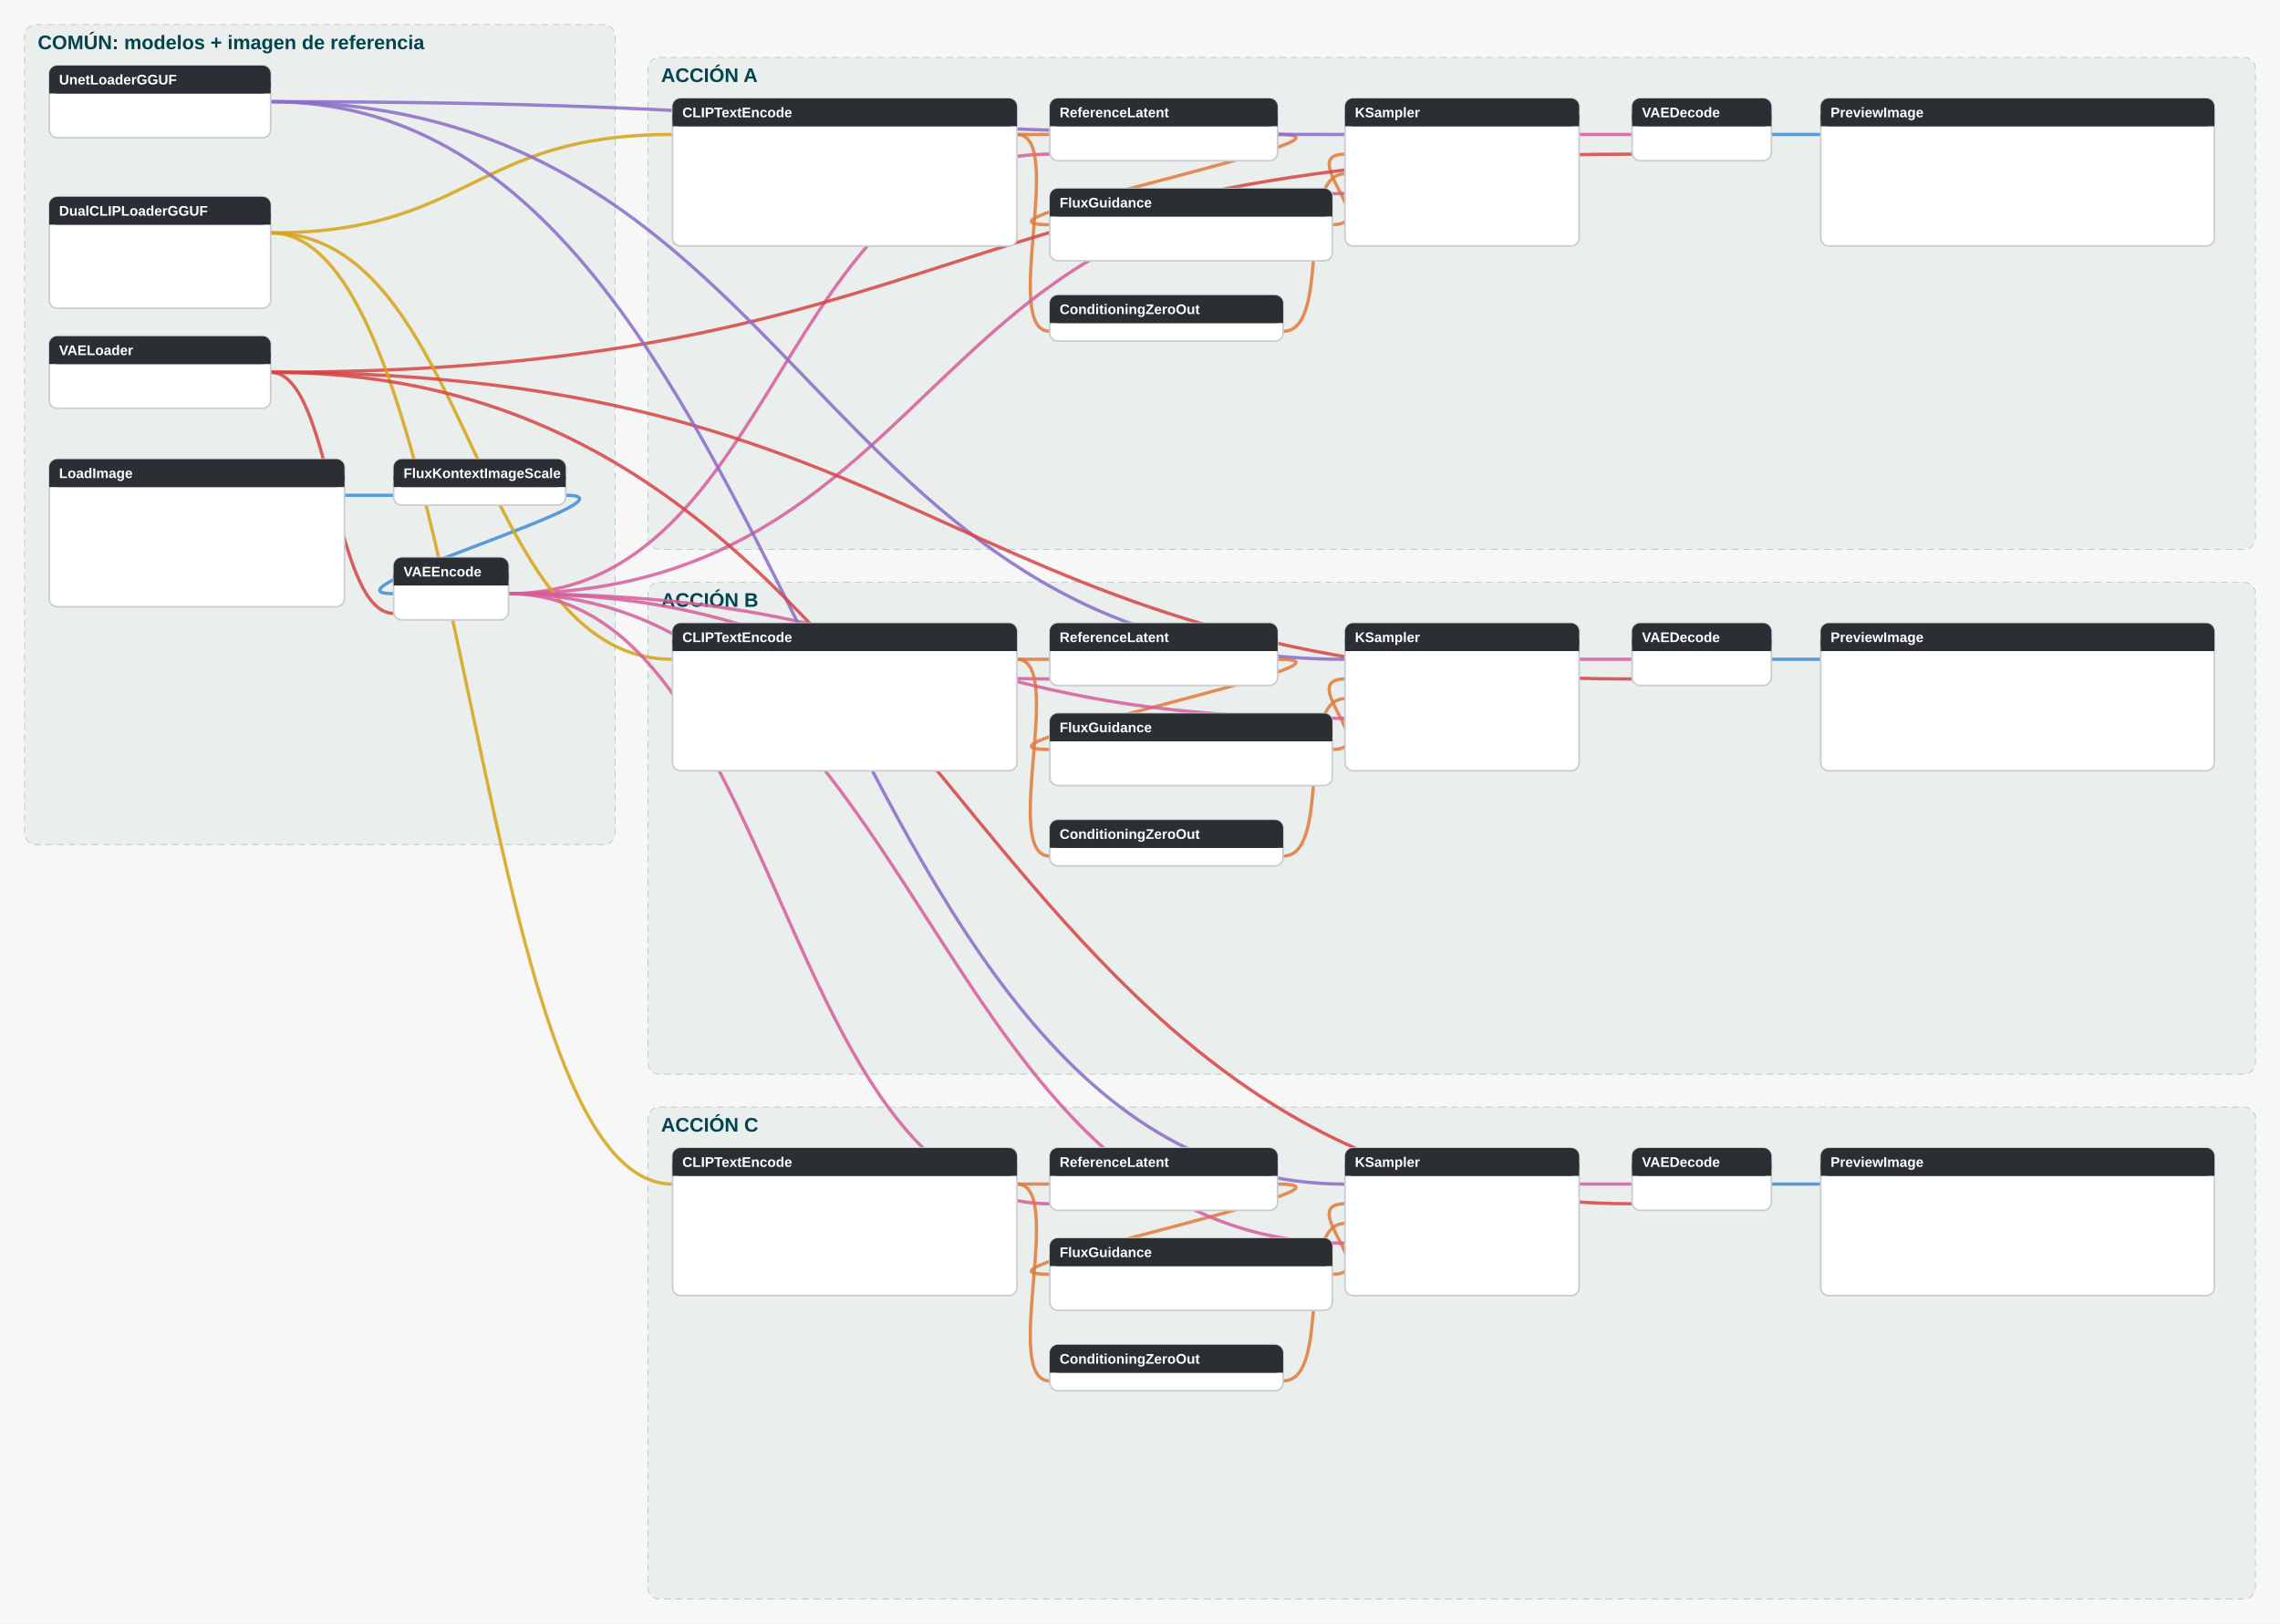
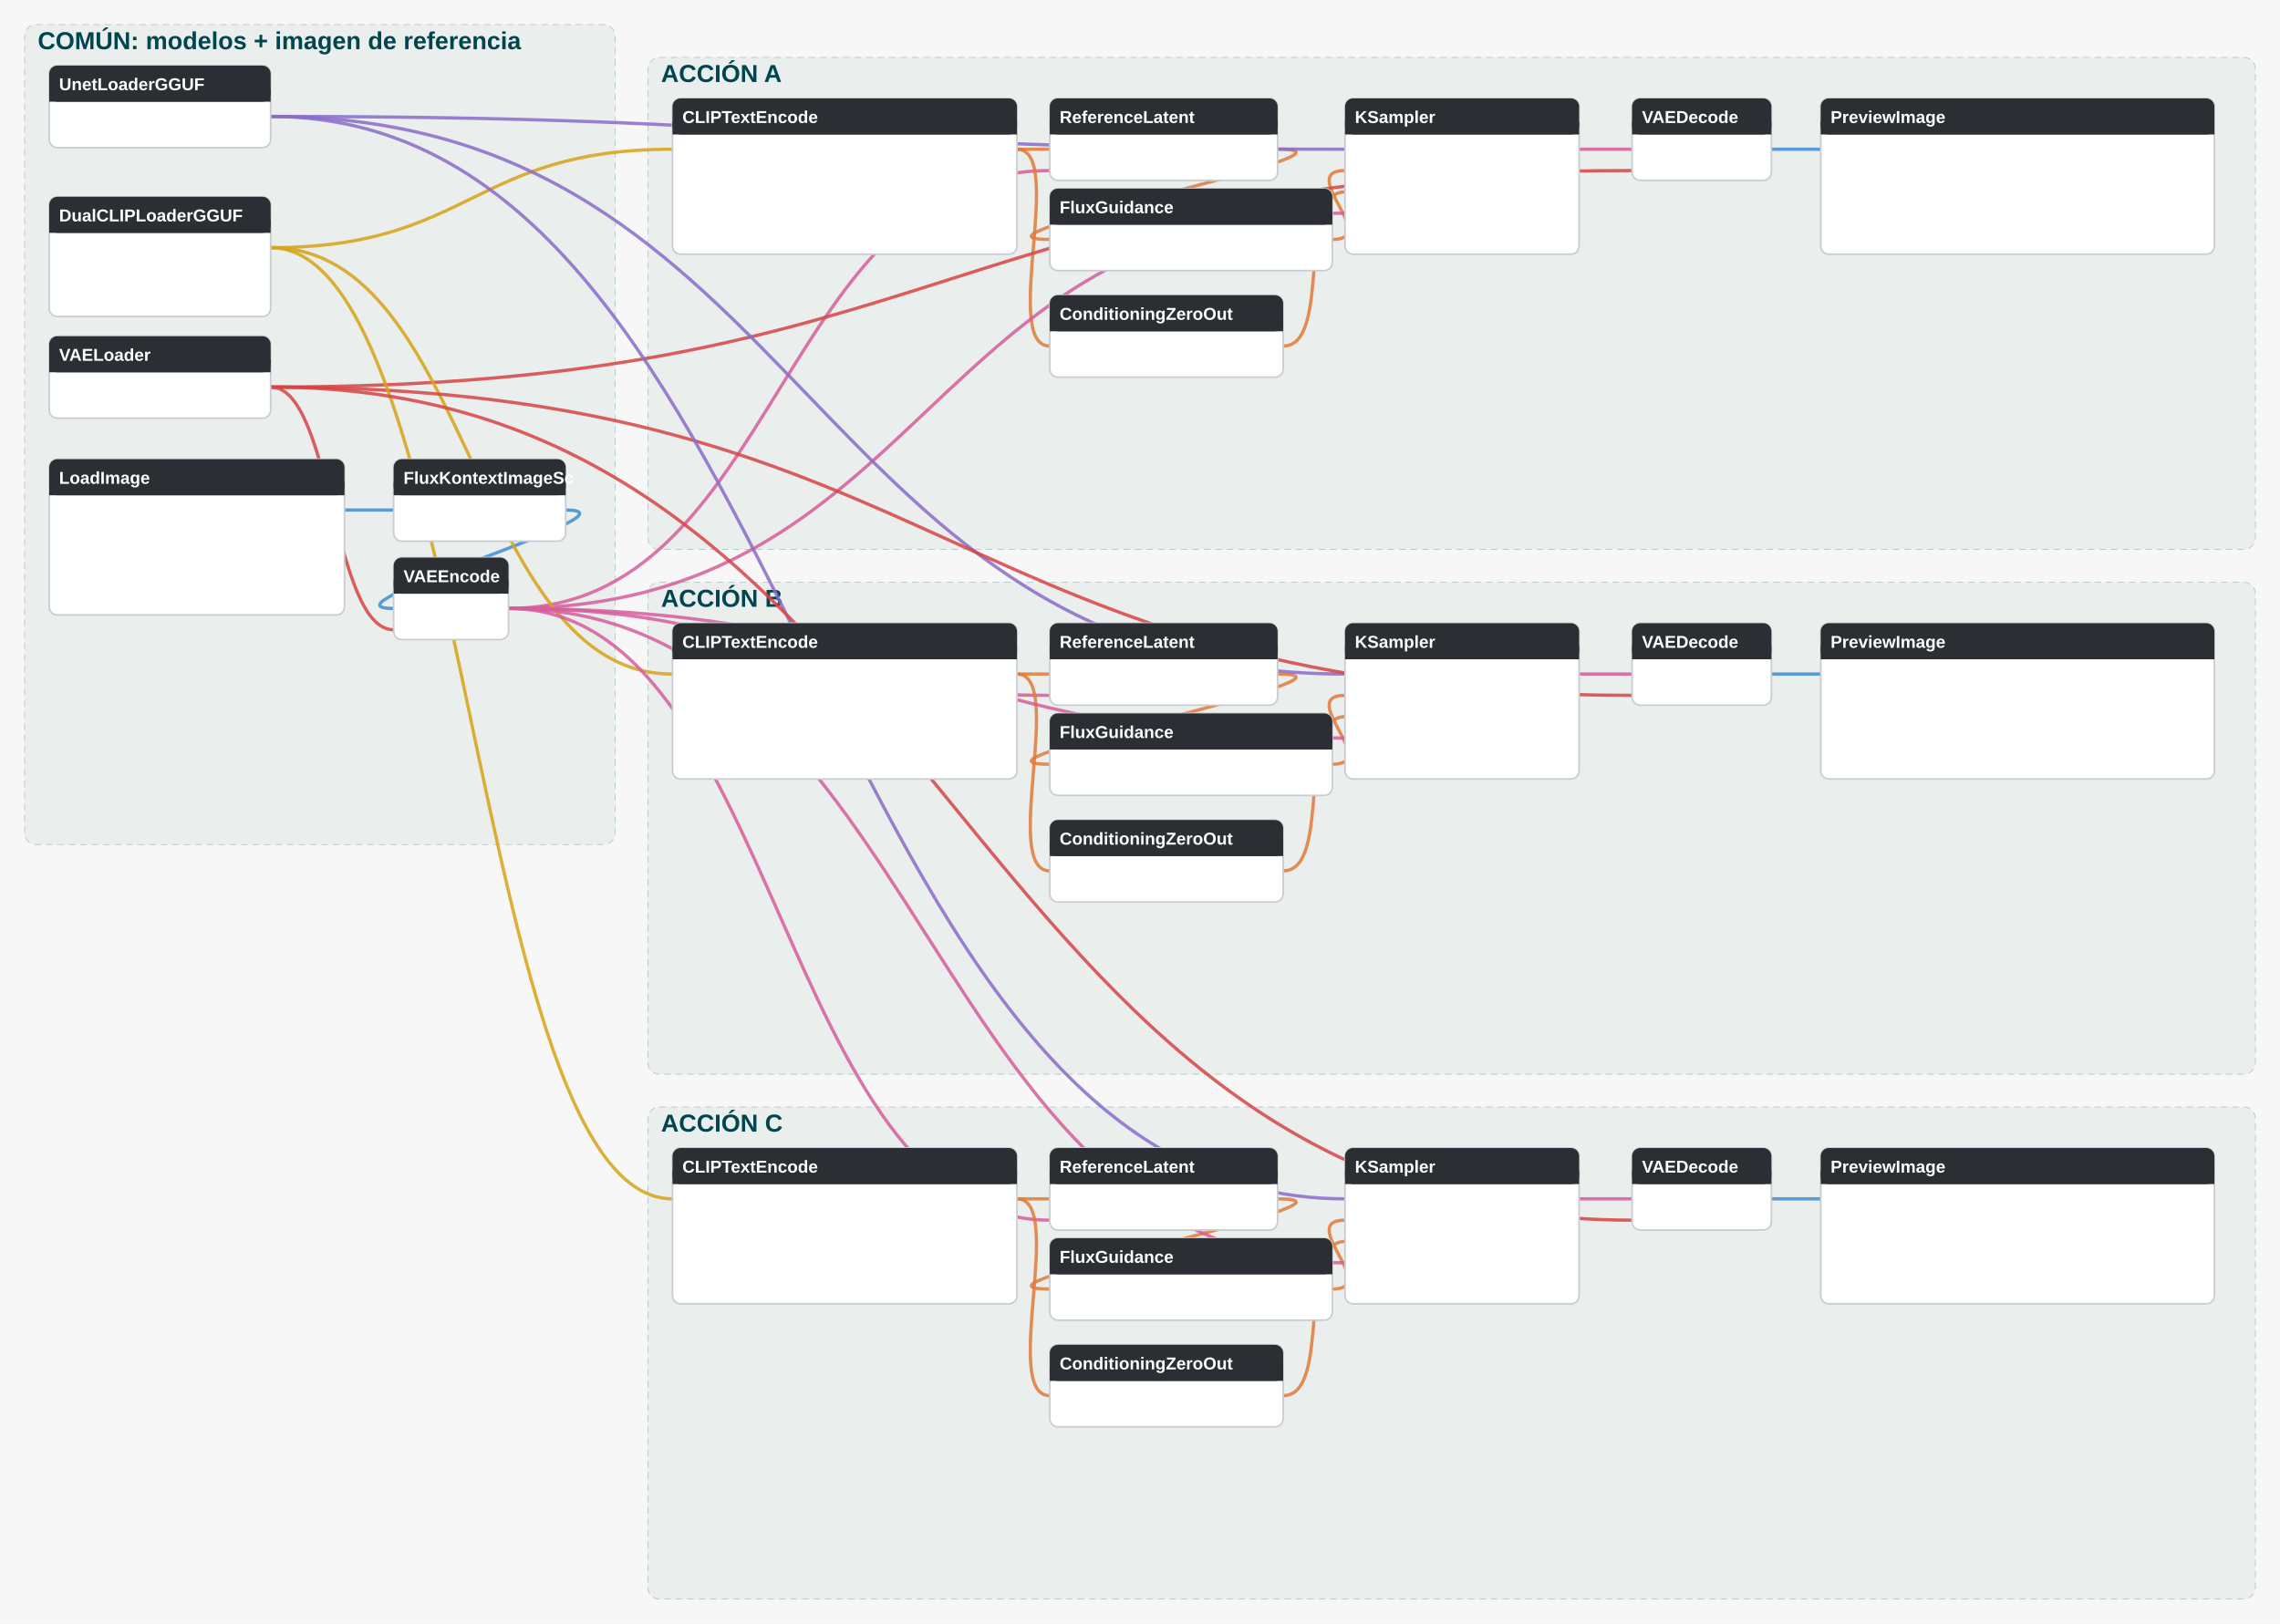
<svg xmlns="http://www.w3.org/2000/svg" viewBox="-60 -80 2780 1980" font-family="Instrument Sans, Arial, sans-serif">
  <rect x="-60" y="-80" width="2780" height="1980" fill="#f6f7f6" />
  <rect x="730" y="-10" width="1960" height="600" rx="14" fill="#01454f" fill-opacity="0.05" stroke="#01454f" stroke-opacity="0.25" stroke-dasharray="8 6" />
-   <text x="746" y="20" font-size="24" font-weight="700" fill="#01454f">ACCIÓN A</text>
+   <text x="746" y="20" font-size="30" font-weight="700" fill="#01454f">ACCIÓN A</text>
  <rect x="730" y="630" width="1960" height="600" rx="14" fill="#01454f" fill-opacity="0.05" stroke="#01454f" stroke-opacity="0.25" stroke-dasharray="8 6" />
-   <text x="746" y="660" font-size="24" font-weight="700" fill="#01454f">ACCIÓN B</text>
+   <text x="746" y="660" font-size="30" font-weight="700" fill="#01454f">ACCIÓN B</text>
  <rect x="730" y="1270" width="1960" height="600" rx="14" fill="#01454f" fill-opacity="0.05" stroke="#01454f" stroke-opacity="0.25" stroke-dasharray="8 6" />
-   <text x="746" y="1300" font-size="24" font-weight="700" fill="#01454f">ACCIÓN C</text>
+   <text x="746" y="1300" font-size="30" font-weight="700" fill="#01454f">ACCIÓN C</text>
  <rect x="-30" y="-50" width="720" height="1000" rx="14" fill="#01454f" fill-opacity="0.05" stroke="#01454f" stroke-opacity="0.25" stroke-dasharray="8 6" />
-   <text x="-14" y="-20" font-size="24" font-weight="700" fill="#01454f">COMÚN: modelos + imagen de referencia</text>
-   <path d="M360 524 C420 524 360 524 420 524" fill="none" stroke="#3f8dd6" stroke-width="4" stroke-opacity="0.85" />
-   <path d="M629.739 524 C734.608 524 315.131 644 420 644" fill="none" stroke="#3f8dd6" stroke-width="4" stroke-opacity="0.85" />
-   <path d="M270 374 C345.0 374 345.0 668 420 668" fill="none" stroke="#d64545" stroke-width="4" stroke-opacity="0.85" />
-   <path d="M270 204 C515.0 204 515.0 84 760 84" fill="none" stroke="#d6a417" stroke-width="4" stroke-opacity="0.85" />
-   <path d="M1180 84 C1240 84 1160 84 1220 84" fill="none" stroke="#e07b39" stroke-width="4" stroke-opacity="0.85" />
-   <path d="M560 644 C890.0 644 890.0 108 1220 108" fill="none" stroke="#d65d9a" stroke-width="4" stroke-opacity="0.85" />
-   <path d="M1497.787 84 C1636.681 84 1081.106 194 1220 194" fill="none" stroke="#e07b39" stroke-width="4" stroke-opacity="0.85" />
-   <path d="M1180 84 C1240 84 1160 324 1220 324" fill="none" stroke="#e07b39" stroke-width="4" stroke-opacity="0.85" />
-   <path d="M270 44 C925.0 44 925.0 84 1580 84" fill="none" stroke="#8a6cc9" stroke-width="4" stroke-opacity="0.85" />
-   <path d="M1564.525 194 C1624.525 194 1520 108 1580 108" fill="none" stroke="#e07b39" stroke-width="4" stroke-opacity="0.85" />
-   <path d="M1504.525 324 C1564.525 324 1520 132 1580 132" fill="none" stroke="#e07b39" stroke-width="4" stroke-opacity="0.85" />
-   <path d="M560 644 C1070.0 644 1070.0 156 1580 156" fill="none" stroke="#d65d9a" stroke-width="4" stroke-opacity="0.85" />
-   <path d="M1865.43 84 C1925.43 84 1870 84 1930 84" fill="none" stroke="#d65d9a" stroke-width="4" stroke-opacity="0.85" />
-   <path d="M270 374 C1100.0 374 1100.0 108 1930 108" fill="none" stroke="#d64545" stroke-width="4" stroke-opacity="0.85" />
-   <path d="M2099.858 84 C2159.858 84 2100 84 2160 84" fill="none" stroke="#3f8dd6" stroke-width="4" stroke-opacity="0.85" />
-   <path d="M270 204 C515.0 204 515.0 724 760 724" fill="none" stroke="#d6a417" stroke-width="4" stroke-opacity="0.85" />
-   <path d="M1180 724 C1240 724 1160 724 1220 724" fill="none" stroke="#e07b39" stroke-width="4" stroke-opacity="0.85" />
-   <path d="M560 644 C890.0 644 890.0 748 1220 748" fill="none" stroke="#d65d9a" stroke-width="4" stroke-opacity="0.85" />
-   <path d="M1497.787 724 C1636.681 724 1081.106 834 1220 834" fill="none" stroke="#e07b39" stroke-width="4" stroke-opacity="0.85" />
-   <path d="M1180 724 C1240 724 1160 964 1220 964" fill="none" stroke="#e07b39" stroke-width="4" stroke-opacity="0.85" />
-   <path d="M270 44 C925.0 44 925.0 724 1580 724" fill="none" stroke="#8a6cc9" stroke-width="4" stroke-opacity="0.85" />
-   <path d="M1564.525 834 C1624.525 834 1520 748 1580 748" fill="none" stroke="#e07b39" stroke-width="4" stroke-opacity="0.85" />
-   <path d="M1504.525 964 C1564.525 964 1520 772 1580 772" fill="none" stroke="#e07b39" stroke-width="4" stroke-opacity="0.85" />
-   <path d="M560 644 C1070.0 644 1070.0 796 1580 796" fill="none" stroke="#d65d9a" stroke-width="4" stroke-opacity="0.85" />
-   <path d="M1865.43 724 C1925.43 724 1870 724 1930 724" fill="none" stroke="#d65d9a" stroke-width="4" stroke-opacity="0.85" />
-   <path d="M270 374 C1100.0 374 1100.0 748 1930 748" fill="none" stroke="#d64545" stroke-width="4" stroke-opacity="0.85" />
-   <path d="M2099.858 724 C2159.858 724 2100 724 2160 724" fill="none" stroke="#3f8dd6" stroke-width="4" stroke-opacity="0.85" />
-   <path d="M270 204 C515.0 204 515.0 1364 760 1364" fill="none" stroke="#d6a417" stroke-width="4" stroke-opacity="0.85" />
-   <path d="M1180 1364 C1240 1364 1160 1364 1220 1364" fill="none" stroke="#e07b39" stroke-width="4" stroke-opacity="0.85" />
-   <path d="M560 644 C890.0 644 890.0 1388 1220 1388" fill="none" stroke="#d65d9a" stroke-width="4" stroke-opacity="0.85" />
-   <path d="M1497.787 1364 C1636.681 1364 1081.106 1474 1220 1474" fill="none" stroke="#e07b39" stroke-width="4" stroke-opacity="0.85" />
-   <path d="M1180 1364 C1240 1364 1160 1604 1220 1604" fill="none" stroke="#e07b39" stroke-width="4" stroke-opacity="0.85" />
-   <path d="M270 44 C925.0 44 925.0 1364 1580 1364" fill="none" stroke="#8a6cc9" stroke-width="4" stroke-opacity="0.85" />
-   <path d="M1564.525 1474 C1624.525 1474 1520 1388 1580 1388" fill="none" stroke="#e07b39" stroke-width="4" stroke-opacity="0.85" />
-   <path d="M1504.525 1604 C1564.525 1604 1520 1412 1580 1412" fill="none" stroke="#e07b39" stroke-width="4" stroke-opacity="0.85" />
-   <path d="M560 644 C1070.0 644 1070.0 1436 1580 1436" fill="none" stroke="#d65d9a" stroke-width="4" stroke-opacity="0.85" />
-   <path d="M1865.43 1364 C1925.43 1364 1870 1364 1930 1364" fill="none" stroke="#d65d9a" stroke-width="4" stroke-opacity="0.85" />
-   <path d="M270 374 C1100.0 374 1100.0 1388 1930 1388" fill="none" stroke="#d64545" stroke-width="4" stroke-opacity="0.85" />
-   <path d="M2099.858 1364 C2159.858 1364 2100 1364 2160 1364" fill="none" stroke="#3f8dd6" stroke-width="4" stroke-opacity="0.85" />
-   <rect x="0" y="0" width="270" height="88" rx="10" fill="#fff" stroke="#c9cdd1" stroke-width="2" />
-   <rect x="0" y="0" width="270" height="34" rx="10" fill="#2b2f33" />
-   <rect x="0" y="20" width="270" height="14" fill="#2b2f33" />
-   <text x="12" y="23" font-size="17" font-weight="700" fill="#fff">UnetLoaderGGUF</text>
-   <rect x="0" y="160" width="270" height="136" rx="10" fill="#fff" stroke="#c9cdd1" stroke-width="2" />
-   <rect x="0" y="160" width="270" height="34" rx="10" fill="#2b2f33" />
-   <rect x="0" y="180" width="270" height="14" fill="#2b2f33" />
-   <text x="12" y="183" font-size="17" font-weight="700" fill="#fff">DualCLIPLoaderGGUF</text>
-   <rect x="0" y="330" width="270" height="88" rx="10" fill="#fff" stroke="#c9cdd1" stroke-width="2" />
-   <rect x="0" y="330" width="270" height="34" rx="10" fill="#2b2f33" />
-   <rect x="0" y="350" width="270" height="14" fill="#2b2f33" />
-   <text x="12" y="353" font-size="17" font-weight="700" fill="#fff">VAELoader</text>
-   <rect x="0" y="480" width="360" height="180" rx="10" fill="#fff" stroke="#c9cdd1" stroke-width="2" />
-   <rect x="0" y="480" width="360" height="34" rx="10" fill="#2b2f33" />
-   <rect x="0" y="500" width="360" height="14" fill="#2b2f33" />
-   <text x="12" y="503" font-size="17" font-weight="700" fill="#fff">LoadImage</text>
-   <rect x="420" y="480" width="209.739" height="56" rx="10" fill="#fff" stroke="#c9cdd1" stroke-width="2" />
-   <rect x="420" y="480" width="209.739" height="34" rx="10" fill="#2b2f33" />
-   <rect x="420" y="500" width="209.739" height="14" fill="#2b2f33" />
-   <text x="432" y="503" font-size="17" font-weight="700" fill="#fff">FluxKontextImageScale</text>
-   <rect x="420" y="600" width="140" height="76" rx="10" fill="#fff" stroke="#c9cdd1" stroke-width="2" />
-   <rect x="420" y="600" width="140" height="34" rx="10" fill="#2b2f33" />
-   <rect x="420" y="620" width="140" height="14" fill="#2b2f33" />
-   <text x="432" y="623" font-size="17" font-weight="700" fill="#fff">VAEEncode</text>
-   <rect x="760" y="40" width="420" height="180" rx="10" fill="#fff" stroke="#c9cdd1" stroke-width="2" />
-   <rect x="760" y="40" width="420" height="34" rx="10" fill="#2b2f33" />
-   <rect x="760" y="60" width="420" height="14" fill="#2b2f33" />
-   <text x="772" y="63" font-size="17" font-weight="700" fill="#fff">CLIPTextEncode</text>
-   <rect x="1220" y="40" width="277.787" height="76" rx="10" fill="#fff" stroke="#c9cdd1" stroke-width="2" />
-   <rect x="1220" y="40" width="277.787" height="34" rx="10" fill="#2b2f33" />
-   <rect x="1220" y="60" width="277.787" height="14" fill="#2b2f33" />
-   <text x="1232" y="63" font-size="17" font-weight="700" fill="#fff">ReferenceLatent</text>
-   <rect x="1220" y="150" width="344.525" height="88" rx="10" fill="#fff" stroke="#c9cdd1" stroke-width="2" />
-   <rect x="1220" y="150" width="344.525" height="34" rx="10" fill="#2b2f33" />
-   <rect x="1220" y="170" width="344.525" height="14" fill="#2b2f33" />
-   <text x="1232" y="173" font-size="17" font-weight="700" fill="#fff">FluxGuidance</text>
-   <rect x="1220" y="280" width="284.525" height="56" rx="10" fill="#fff" stroke="#c9cdd1" stroke-width="2" />
-   <rect x="1220" y="280" width="284.525" height="34" rx="10" fill="#2b2f33" />
-   <rect x="1220" y="300" width="284.525" height="14" fill="#2b2f33" />
-   <text x="1232" y="303" font-size="17" font-weight="700" fill="#fff">ConditioningZeroOut</text>
-   <rect x="1580" y="40" width="285.43" height="180" rx="10" fill="#fff" stroke="#c9cdd1" stroke-width="2" />
-   <rect x="1580" y="40" width="285.43" height="34" rx="10" fill="#2b2f33" />
-   <rect x="1580" y="60" width="285.43" height="14" fill="#2b2f33" />
-   <text x="1592" y="63" font-size="17" font-weight="700" fill="#fff">KSampler</text>
-   <rect x="1930" y="40" width="169.858" height="76" rx="10" fill="#fff" stroke="#c9cdd1" stroke-width="2" />
-   <rect x="1930" y="40" width="169.858" height="34" rx="10" fill="#2b2f33" />
-   <rect x="1930" y="60" width="169.858" height="14" fill="#2b2f33" />
-   <text x="1942" y="63" font-size="17" font-weight="700" fill="#fff">VAEDecode</text>
-   <rect x="2160" y="40" width="480" height="180" rx="10" fill="#fff" stroke="#c9cdd1" stroke-width="2" />
-   <rect x="2160" y="40" width="480" height="34" rx="10" fill="#2b2f33" />
-   <rect x="2160" y="60" width="480" height="14" fill="#2b2f33" />
-   <text x="2172" y="63" font-size="17" font-weight="700" fill="#fff">PreviewImage</text>
-   <rect x="760" y="680" width="420" height="180" rx="10" fill="#fff" stroke="#c9cdd1" stroke-width="2" />
-   <rect x="760" y="680" width="420" height="34" rx="10" fill="#2b2f33" />
-   <rect x="760" y="700" width="420" height="14" fill="#2b2f33" />
-   <text x="772" y="703" font-size="17" font-weight="700" fill="#fff">CLIPTextEncode</text>
-   <rect x="1220" y="680" width="277.787" height="76" rx="10" fill="#fff" stroke="#c9cdd1" stroke-width="2" />
-   <rect x="1220" y="680" width="277.787" height="34" rx="10" fill="#2b2f33" />
-   <rect x="1220" y="700" width="277.787" height="14" fill="#2b2f33" />
-   <text x="1232" y="703" font-size="17" font-weight="700" fill="#fff">ReferenceLatent</text>
-   <rect x="1220" y="790" width="344.525" height="88" rx="10" fill="#fff" stroke="#c9cdd1" stroke-width="2" />
-   <rect x="1220" y="790" width="344.525" height="34" rx="10" fill="#2b2f33" />
-   <rect x="1220" y="810" width="344.525" height="14" fill="#2b2f33" />
-   <text x="1232" y="813" font-size="17" font-weight="700" fill="#fff">FluxGuidance</text>
-   <rect x="1220" y="920" width="284.525" height="56" rx="10" fill="#fff" stroke="#c9cdd1" stroke-width="2" />
-   <rect x="1220" y="920" width="284.525" height="34" rx="10" fill="#2b2f33" />
-   <rect x="1220" y="940" width="284.525" height="14" fill="#2b2f33" />
-   <text x="1232" y="943" font-size="17" font-weight="700" fill="#fff">ConditioningZeroOut</text>
-   <rect x="1580" y="680" width="285.43" height="180" rx="10" fill="#fff" stroke="#c9cdd1" stroke-width="2" />
-   <rect x="1580" y="680" width="285.43" height="34" rx="10" fill="#2b2f33" />
-   <rect x="1580" y="700" width="285.43" height="14" fill="#2b2f33" />
-   <text x="1592" y="703" font-size="17" font-weight="700" fill="#fff">KSampler</text>
-   <rect x="1930" y="680" width="169.858" height="76" rx="10" fill="#fff" stroke="#c9cdd1" stroke-width="2" />
-   <rect x="1930" y="680" width="169.858" height="34" rx="10" fill="#2b2f33" />
-   <rect x="1930" y="700" width="169.858" height="14" fill="#2b2f33" />
-   <text x="1942" y="703" font-size="17" font-weight="700" fill="#fff">VAEDecode</text>
-   <rect x="2160" y="680" width="480" height="180" rx="10" fill="#fff" stroke="#c9cdd1" stroke-width="2" />
-   <rect x="2160" y="680" width="480" height="34" rx="10" fill="#2b2f33" />
-   <rect x="2160" y="700" width="480" height="14" fill="#2b2f33" />
-   <text x="2172" y="703" font-size="17" font-weight="700" fill="#fff">PreviewImage</text>
-   <rect x="760" y="1320" width="420" height="180" rx="10" fill="#fff" stroke="#c9cdd1" stroke-width="2" />
-   <rect x="760" y="1320" width="420" height="34" rx="10" fill="#2b2f33" />
-   <rect x="760" y="1340" width="420" height="14" fill="#2b2f33" />
-   <text x="772" y="1343" font-size="17" font-weight="700" fill="#fff">CLIPTextEncode</text>
-   <rect x="1220" y="1320" width="277.787" height="76" rx="10" fill="#fff" stroke="#c9cdd1" stroke-width="2" />
-   <rect x="1220" y="1320" width="277.787" height="34" rx="10" fill="#2b2f33" />
-   <rect x="1220" y="1340" width="277.787" height="14" fill="#2b2f33" />
-   <text x="1232" y="1343" font-size="17" font-weight="700" fill="#fff">ReferenceLatent</text>
-   <rect x="1220" y="1430" width="344.525" height="88" rx="10" fill="#fff" stroke="#c9cdd1" stroke-width="2" />
-   <rect x="1220" y="1430" width="344.525" height="34" rx="10" fill="#2b2f33" />
-   <rect x="1220" y="1450" width="344.525" height="14" fill="#2b2f33" />
-   <text x="1232" y="1453" font-size="17" font-weight="700" fill="#fff">FluxGuidance</text>
-   <rect x="1220" y="1560" width="284.525" height="56" rx="10" fill="#fff" stroke="#c9cdd1" stroke-width="2" />
-   <rect x="1220" y="1560" width="284.525" height="34" rx="10" fill="#2b2f33" />
-   <rect x="1220" y="1580" width="284.525" height="14" fill="#2b2f33" />
-   <text x="1232" y="1583" font-size="17" font-weight="700" fill="#fff">ConditioningZeroOut</text>
-   <rect x="1580" y="1320" width="285.43" height="180" rx="10" fill="#fff" stroke="#c9cdd1" stroke-width="2" />
-   <rect x="1580" y="1320" width="285.43" height="34" rx="10" fill="#2b2f33" />
-   <rect x="1580" y="1340" width="285.43" height="14" fill="#2b2f33" />
-   <text x="1592" y="1343" font-size="17" font-weight="700" fill="#fff">KSampler</text>
-   <rect x="1930" y="1320" width="169.858" height="76" rx="10" fill="#fff" stroke="#c9cdd1" stroke-width="2" />
-   <rect x="1930" y="1320" width="169.858" height="34" rx="10" fill="#2b2f33" />
-   <rect x="1930" y="1340" width="169.858" height="14" fill="#2b2f33" />
-   <text x="1942" y="1343" font-size="17" font-weight="700" fill="#fff">VAEDecode</text>
-   <rect x="2160" y="1320" width="480" height="180" rx="10" fill="#fff" stroke="#c9cdd1" stroke-width="2" />
-   <rect x="2160" y="1320" width="480" height="34" rx="10" fill="#2b2f33" />
-   <rect x="2160" y="1340" width="480" height="14" fill="#2b2f33" />
-   <text x="2172" y="1343" font-size="17" font-weight="700" fill="#fff">PreviewImage</text>
+   <text x="-14" y="-20" font-size="30" font-weight="700" fill="#01454f">COMÚN: modelos + imagen de referencia</text>
+   <path d="M360 542 C420 542 360 542 420 542" fill="none" stroke="#3f8dd6" stroke-width="4" stroke-opacity="0.85" />
+   <path d="M629.739 542 C734.608 542 315.131 662 420 662" fill="none" stroke="#3f8dd6" stroke-width="4" stroke-opacity="0.85" />
+   <path d="M270 392 C345.0 392 345.0 688 420 688" fill="none" stroke="#d64545" stroke-width="4" stroke-opacity="0.85" />
+   <path d="M270 222 C515.0 222 515.0 102 760 102" fill="none" stroke="#d6a417" stroke-width="4" stroke-opacity="0.85" />
+   <path d="M1180 102 C1240 102 1160 102 1220 102" fill="none" stroke="#e07b39" stroke-width="4" stroke-opacity="0.85" />
+   <path d="M560 662 C890.0 662 890.0 128 1220 128" fill="none" stroke="#d65d9a" stroke-width="4" stroke-opacity="0.85" />
+   <path d="M1497.787 102 C1636.681 102 1081.106 212 1220 212" fill="none" stroke="#e07b39" stroke-width="4" stroke-opacity="0.85" />
+   <path d="M1180 102 C1240 102 1160 342 1220 342" fill="none" stroke="#e07b39" stroke-width="4" stroke-opacity="0.85" />
+   <path d="M270 62 C925.0 62 925.0 102 1580 102" fill="none" stroke="#8a6cc9" stroke-width="4" stroke-opacity="0.85" />
+   <path d="M1564.525 212 C1624.525 212 1520 128 1580 128" fill="none" stroke="#e07b39" stroke-width="4" stroke-opacity="0.85" />
+   <path d="M1504.525 342 C1564.525 342 1520 154 1580 154" fill="none" stroke="#e07b39" stroke-width="4" stroke-opacity="0.85" />
+   <path d="M560 662 C1070.0 662 1070.0 180 1580 180" fill="none" stroke="#d65d9a" stroke-width="4" stroke-opacity="0.85" />
+   <path d="M1865.43 102 C1925.43 102 1870 102 1930 102" fill="none" stroke="#d65d9a" stroke-width="4" stroke-opacity="0.85" />
+   <path d="M270 392 C1100.0 392 1100.0 128 1930 128" fill="none" stroke="#d64545" stroke-width="4" stroke-opacity="0.85" />
+   <path d="M2099.858 102 C2159.858 102 2100 102 2160 102" fill="none" stroke="#3f8dd6" stroke-width="4" stroke-opacity="0.85" />
+   <path d="M270 222 C515.0 222 515.0 742 760 742" fill="none" stroke="#d6a417" stroke-width="4" stroke-opacity="0.85" />
+   <path d="M1180 742 C1240 742 1160 742 1220 742" fill="none" stroke="#e07b39" stroke-width="4" stroke-opacity="0.85" />
+   <path d="M560 662 C890.0 662 890.0 768 1220 768" fill="none" stroke="#d65d9a" stroke-width="4" stroke-opacity="0.85" />
+   <path d="M1497.787 742 C1636.681 742 1081.106 852 1220 852" fill="none" stroke="#e07b39" stroke-width="4" stroke-opacity="0.85" />
+   <path d="M1180 742 C1240 742 1160 982 1220 982" fill="none" stroke="#e07b39" stroke-width="4" stroke-opacity="0.85" />
+   <path d="M270 62 C925.0 62 925.0 742 1580 742" fill="none" stroke="#8a6cc9" stroke-width="4" stroke-opacity="0.85" />
+   <path d="M1564.525 852 C1624.525 852 1520 768 1580 768" fill="none" stroke="#e07b39" stroke-width="4" stroke-opacity="0.85" />
+   <path d="M1504.525 982 C1564.525 982 1520 794 1580 794" fill="none" stroke="#e07b39" stroke-width="4" stroke-opacity="0.85" />
+   <path d="M560 662 C1070.0 662 1070.0 820 1580 820" fill="none" stroke="#d65d9a" stroke-width="4" stroke-opacity="0.85" />
+   <path d="M1865.43 742 C1925.43 742 1870 742 1930 742" fill="none" stroke="#d65d9a" stroke-width="4" stroke-opacity="0.85" />
+   <path d="M270 392 C1100.0 392 1100.0 768 1930 768" fill="none" stroke="#d64545" stroke-width="4" stroke-opacity="0.85" />
+   <path d="M2099.858 742 C2159.858 742 2100 742 2160 742" fill="none" stroke="#3f8dd6" stroke-width="4" stroke-opacity="0.85" />
+   <path d="M270 222 C515.0 222 515.0 1382 760 1382" fill="none" stroke="#d6a417" stroke-width="4" stroke-opacity="0.85" />
+   <path d="M1180 1382 C1240 1382 1160 1382 1220 1382" fill="none" stroke="#e07b39" stroke-width="4" stroke-opacity="0.85" />
+   <path d="M560 662 C890.0 662 890.0 1408 1220 1408" fill="none" stroke="#d65d9a" stroke-width="4" stroke-opacity="0.85" />
+   <path d="M1497.787 1382 C1636.681 1382 1081.106 1492 1220 1492" fill="none" stroke="#e07b39" stroke-width="4" stroke-opacity="0.85" />
+   <path d="M1180 1382 C1240 1382 1160 1622 1220 1622" fill="none" stroke="#e07b39" stroke-width="4" stroke-opacity="0.85" />
+   <path d="M270 62 C925.0 62 925.0 1382 1580 1382" fill="none" stroke="#8a6cc9" stroke-width="4" stroke-opacity="0.85" />
+   <path d="M1564.525 1492 C1624.525 1492 1520 1408 1580 1408" fill="none" stroke="#e07b39" stroke-width="4" stroke-opacity="0.85" />
+   <path d="M1504.525 1622 C1564.525 1622 1520 1434 1580 1434" fill="none" stroke="#e07b39" stroke-width="4" stroke-opacity="0.85" />
+   <path d="M560 662 C1070.0 662 1070.0 1460 1580 1460" fill="none" stroke="#d65d9a" stroke-width="4" stroke-opacity="0.85" />
+   <path d="M1865.43 1382 C1925.43 1382 1870 1382 1930 1382" fill="none" stroke="#d65d9a" stroke-width="4" stroke-opacity="0.85" />
+   <path d="M270 392 C1100.0 392 1100.0 1408 1930 1408" fill="none" stroke="#d64545" stroke-width="4" stroke-opacity="0.85" />
+   <path d="M2099.858 1382 C2159.858 1382 2100 1382 2160 1382" fill="none" stroke="#3f8dd6" stroke-width="4" stroke-opacity="0.85" />
+   <rect x="0" y="0" width="270" height="100" rx="10" fill="#fff" stroke="#c9cdd1" stroke-width="2" />
+   <rect x="0" y="0" width="270" height="44" rx="10" fill="#2b2f33" />
+   <rect x="0" y="28" width="270" height="16" fill="#2b2f33" />
+   <text x="12" y="30" font-size="21" font-weight="700" fill="#fff">UnetLoaderGGUF</text>
+   <rect x="0" y="160" width="270" height="146" rx="10" fill="#fff" stroke="#c9cdd1" stroke-width="2" />
+   <rect x="0" y="160" width="270" height="44" rx="10" fill="#2b2f33" />
+   <rect x="0" y="188" width="270" height="16" fill="#2b2f33" />
+   <text x="12" y="190" font-size="21" font-weight="700" fill="#fff">DualCLIPLoaderGGUF</text>
+   <rect x="0" y="330" width="270" height="100" rx="10" fill="#fff" stroke="#c9cdd1" stroke-width="2" />
+   <rect x="0" y="330" width="270" height="44" rx="10" fill="#2b2f33" />
+   <rect x="0" y="358" width="270" height="16" fill="#2b2f33" />
+   <text x="12" y="360" font-size="21" font-weight="700" fill="#fff">VAELoader</text>
+   <rect x="0" y="480" width="360" height="190" rx="10" fill="#fff" stroke="#c9cdd1" stroke-width="2" />
+   <rect x="0" y="480" width="360" height="44" rx="10" fill="#2b2f33" />
+   <rect x="0" y="508" width="360" height="16" fill="#2b2f33" />
+   <text x="12" y="510" font-size="21" font-weight="700" fill="#fff">LoadImage</text>
+   <rect x="420" y="480" width="209.739" height="100" rx="10" fill="#fff" stroke="#c9cdd1" stroke-width="2" />
+   <rect x="420" y="480" width="209.739" height="44" rx="10" fill="#2b2f33" />
+   <rect x="420" y="508" width="209.739" height="16" fill="#2b2f33" />
+   <text x="432" y="510" font-size="21" font-weight="700" fill="#fff">FluxKontextImageSc</text>
+   <rect x="420" y="600" width="140" height="100" rx="10" fill="#fff" stroke="#c9cdd1" stroke-width="2" />
+   <rect x="420" y="600" width="140" height="44" rx="10" fill="#2b2f33" />
+   <rect x="420" y="628" width="140" height="16" fill="#2b2f33" />
+   <text x="432" y="630" font-size="21" font-weight="700" fill="#fff">VAEEncode</text>
+   <rect x="760" y="40" width="420" height="190" rx="10" fill="#fff" stroke="#c9cdd1" stroke-width="2" />
+   <rect x="760" y="40" width="420" height="44" rx="10" fill="#2b2f33" />
+   <rect x="760" y="68" width="420" height="16" fill="#2b2f33" />
+   <text x="772" y="70" font-size="21" font-weight="700" fill="#fff">CLIPTextEncode</text>
+   <rect x="1220" y="40" width="277.787" height="100" rx="10" fill="#fff" stroke="#c9cdd1" stroke-width="2" />
+   <rect x="1220" y="40" width="277.787" height="44" rx="10" fill="#2b2f33" />
+   <rect x="1220" y="68" width="277.787" height="16" fill="#2b2f33" />
+   <text x="1232" y="70" font-size="21" font-weight="700" fill="#fff">ReferenceLatent</text>
+   <rect x="1220" y="150" width="344.525" height="100" rx="10" fill="#fff" stroke="#c9cdd1" stroke-width="2" />
+   <rect x="1220" y="150" width="344.525" height="44" rx="10" fill="#2b2f33" />
+   <rect x="1220" y="178" width="344.525" height="16" fill="#2b2f33" />
+   <text x="1232" y="180" font-size="21" font-weight="700" fill="#fff">FluxGuidance</text>
+   <rect x="1220" y="280" width="284.525" height="100" rx="10" fill="#fff" stroke="#c9cdd1" stroke-width="2" />
+   <rect x="1220" y="280" width="284.525" height="44" rx="10" fill="#2b2f33" />
+   <rect x="1220" y="308" width="284.525" height="16" fill="#2b2f33" />
+   <text x="1232" y="310" font-size="21" font-weight="700" fill="#fff">ConditioningZeroOut</text>
+   <rect x="1580" y="40" width="285.43" height="190" rx="10" fill="#fff" stroke="#c9cdd1" stroke-width="2" />
+   <rect x="1580" y="40" width="285.43" height="44" rx="10" fill="#2b2f33" />
+   <rect x="1580" y="68" width="285.43" height="16" fill="#2b2f33" />
+   <text x="1592" y="70" font-size="21" font-weight="700" fill="#fff">KSampler</text>
+   <rect x="1930" y="40" width="169.858" height="100" rx="10" fill="#fff" stroke="#c9cdd1" stroke-width="2" />
+   <rect x="1930" y="40" width="169.858" height="44" rx="10" fill="#2b2f33" />
+   <rect x="1930" y="68" width="169.858" height="16" fill="#2b2f33" />
+   <text x="1942" y="70" font-size="21" font-weight="700" fill="#fff">VAEDecode</text>
+   <rect x="2160" y="40" width="480" height="190" rx="10" fill="#fff" stroke="#c9cdd1" stroke-width="2" />
+   <rect x="2160" y="40" width="480" height="44" rx="10" fill="#2b2f33" />
+   <rect x="2160" y="68" width="480" height="16" fill="#2b2f33" />
+   <text x="2172" y="70" font-size="21" font-weight="700" fill="#fff">PreviewImage</text>
+   <rect x="760" y="680" width="420" height="190" rx="10" fill="#fff" stroke="#c9cdd1" stroke-width="2" />
+   <rect x="760" y="680" width="420" height="44" rx="10" fill="#2b2f33" />
+   <rect x="760" y="708" width="420" height="16" fill="#2b2f33" />
+   <text x="772" y="710" font-size="21" font-weight="700" fill="#fff">CLIPTextEncode</text>
+   <rect x="1220" y="680" width="277.787" height="100" rx="10" fill="#fff" stroke="#c9cdd1" stroke-width="2" />
+   <rect x="1220" y="680" width="277.787" height="44" rx="10" fill="#2b2f33" />
+   <rect x="1220" y="708" width="277.787" height="16" fill="#2b2f33" />
+   <text x="1232" y="710" font-size="21" font-weight="700" fill="#fff">ReferenceLatent</text>
+   <rect x="1220" y="790" width="344.525" height="100" rx="10" fill="#fff" stroke="#c9cdd1" stroke-width="2" />
+   <rect x="1220" y="790" width="344.525" height="44" rx="10" fill="#2b2f33" />
+   <rect x="1220" y="818" width="344.525" height="16" fill="#2b2f33" />
+   <text x="1232" y="820" font-size="21" font-weight="700" fill="#fff">FluxGuidance</text>
+   <rect x="1220" y="920" width="284.525" height="100" rx="10" fill="#fff" stroke="#c9cdd1" stroke-width="2" />
+   <rect x="1220" y="920" width="284.525" height="44" rx="10" fill="#2b2f33" />
+   <rect x="1220" y="948" width="284.525" height="16" fill="#2b2f33" />
+   <text x="1232" y="950" font-size="21" font-weight="700" fill="#fff">ConditioningZeroOut</text>
+   <rect x="1580" y="680" width="285.43" height="190" rx="10" fill="#fff" stroke="#c9cdd1" stroke-width="2" />
+   <rect x="1580" y="680" width="285.43" height="44" rx="10" fill="#2b2f33" />
+   <rect x="1580" y="708" width="285.43" height="16" fill="#2b2f33" />
+   <text x="1592" y="710" font-size="21" font-weight="700" fill="#fff">KSampler</text>
+   <rect x="1930" y="680" width="169.858" height="100" rx="10" fill="#fff" stroke="#c9cdd1" stroke-width="2" />
+   <rect x="1930" y="680" width="169.858" height="44" rx="10" fill="#2b2f33" />
+   <rect x="1930" y="708" width="169.858" height="16" fill="#2b2f33" />
+   <text x="1942" y="710" font-size="21" font-weight="700" fill="#fff">VAEDecode</text>
+   <rect x="2160" y="680" width="480" height="190" rx="10" fill="#fff" stroke="#c9cdd1" stroke-width="2" />
+   <rect x="2160" y="680" width="480" height="44" rx="10" fill="#2b2f33" />
+   <rect x="2160" y="708" width="480" height="16" fill="#2b2f33" />
+   <text x="2172" y="710" font-size="21" font-weight="700" fill="#fff">PreviewImage</text>
+   <rect x="760" y="1320" width="420" height="190" rx="10" fill="#fff" stroke="#c9cdd1" stroke-width="2" />
+   <rect x="760" y="1320" width="420" height="44" rx="10" fill="#2b2f33" />
+   <rect x="760" y="1348" width="420" height="16" fill="#2b2f33" />
+   <text x="772" y="1350" font-size="21" font-weight="700" fill="#fff">CLIPTextEncode</text>
+   <rect x="1220" y="1320" width="277.787" height="100" rx="10" fill="#fff" stroke="#c9cdd1" stroke-width="2" />
+   <rect x="1220" y="1320" width="277.787" height="44" rx="10" fill="#2b2f33" />
+   <rect x="1220" y="1348" width="277.787" height="16" fill="#2b2f33" />
+   <text x="1232" y="1350" font-size="21" font-weight="700" fill="#fff">ReferenceLatent</text>
+   <rect x="1220" y="1430" width="344.525" height="100" rx="10" fill="#fff" stroke="#c9cdd1" stroke-width="2" />
+   <rect x="1220" y="1430" width="344.525" height="44" rx="10" fill="#2b2f33" />
+   <rect x="1220" y="1458" width="344.525" height="16" fill="#2b2f33" />
+   <text x="1232" y="1460" font-size="21" font-weight="700" fill="#fff">FluxGuidance</text>
+   <rect x="1220" y="1560" width="284.525" height="100" rx="10" fill="#fff" stroke="#c9cdd1" stroke-width="2" />
+   <rect x="1220" y="1560" width="284.525" height="44" rx="10" fill="#2b2f33" />
+   <rect x="1220" y="1588" width="284.525" height="16" fill="#2b2f33" />
+   <text x="1232" y="1590" font-size="21" font-weight="700" fill="#fff">ConditioningZeroOut</text>
+   <rect x="1580" y="1320" width="285.43" height="190" rx="10" fill="#fff" stroke="#c9cdd1" stroke-width="2" />
+   <rect x="1580" y="1320" width="285.43" height="44" rx="10" fill="#2b2f33" />
+   <rect x="1580" y="1348" width="285.43" height="16" fill="#2b2f33" />
+   <text x="1592" y="1350" font-size="21" font-weight="700" fill="#fff">KSampler</text>
+   <rect x="1930" y="1320" width="169.858" height="100" rx="10" fill="#fff" stroke="#c9cdd1" stroke-width="2" />
+   <rect x="1930" y="1320" width="169.858" height="44" rx="10" fill="#2b2f33" />
+   <rect x="1930" y="1348" width="169.858" height="16" fill="#2b2f33" />
+   <text x="1942" y="1350" font-size="21" font-weight="700" fill="#fff">VAEDecode</text>
+   <rect x="2160" y="1320" width="480" height="190" rx="10" fill="#fff" stroke="#c9cdd1" stroke-width="2" />
+   <rect x="2160" y="1320" width="480" height="44" rx="10" fill="#2b2f33" />
+   <rect x="2160" y="1348" width="480" height="16" fill="#2b2f33" />
+   <text x="2172" y="1350" font-size="21" font-weight="700" fill="#fff">PreviewImage</text>
</svg>
